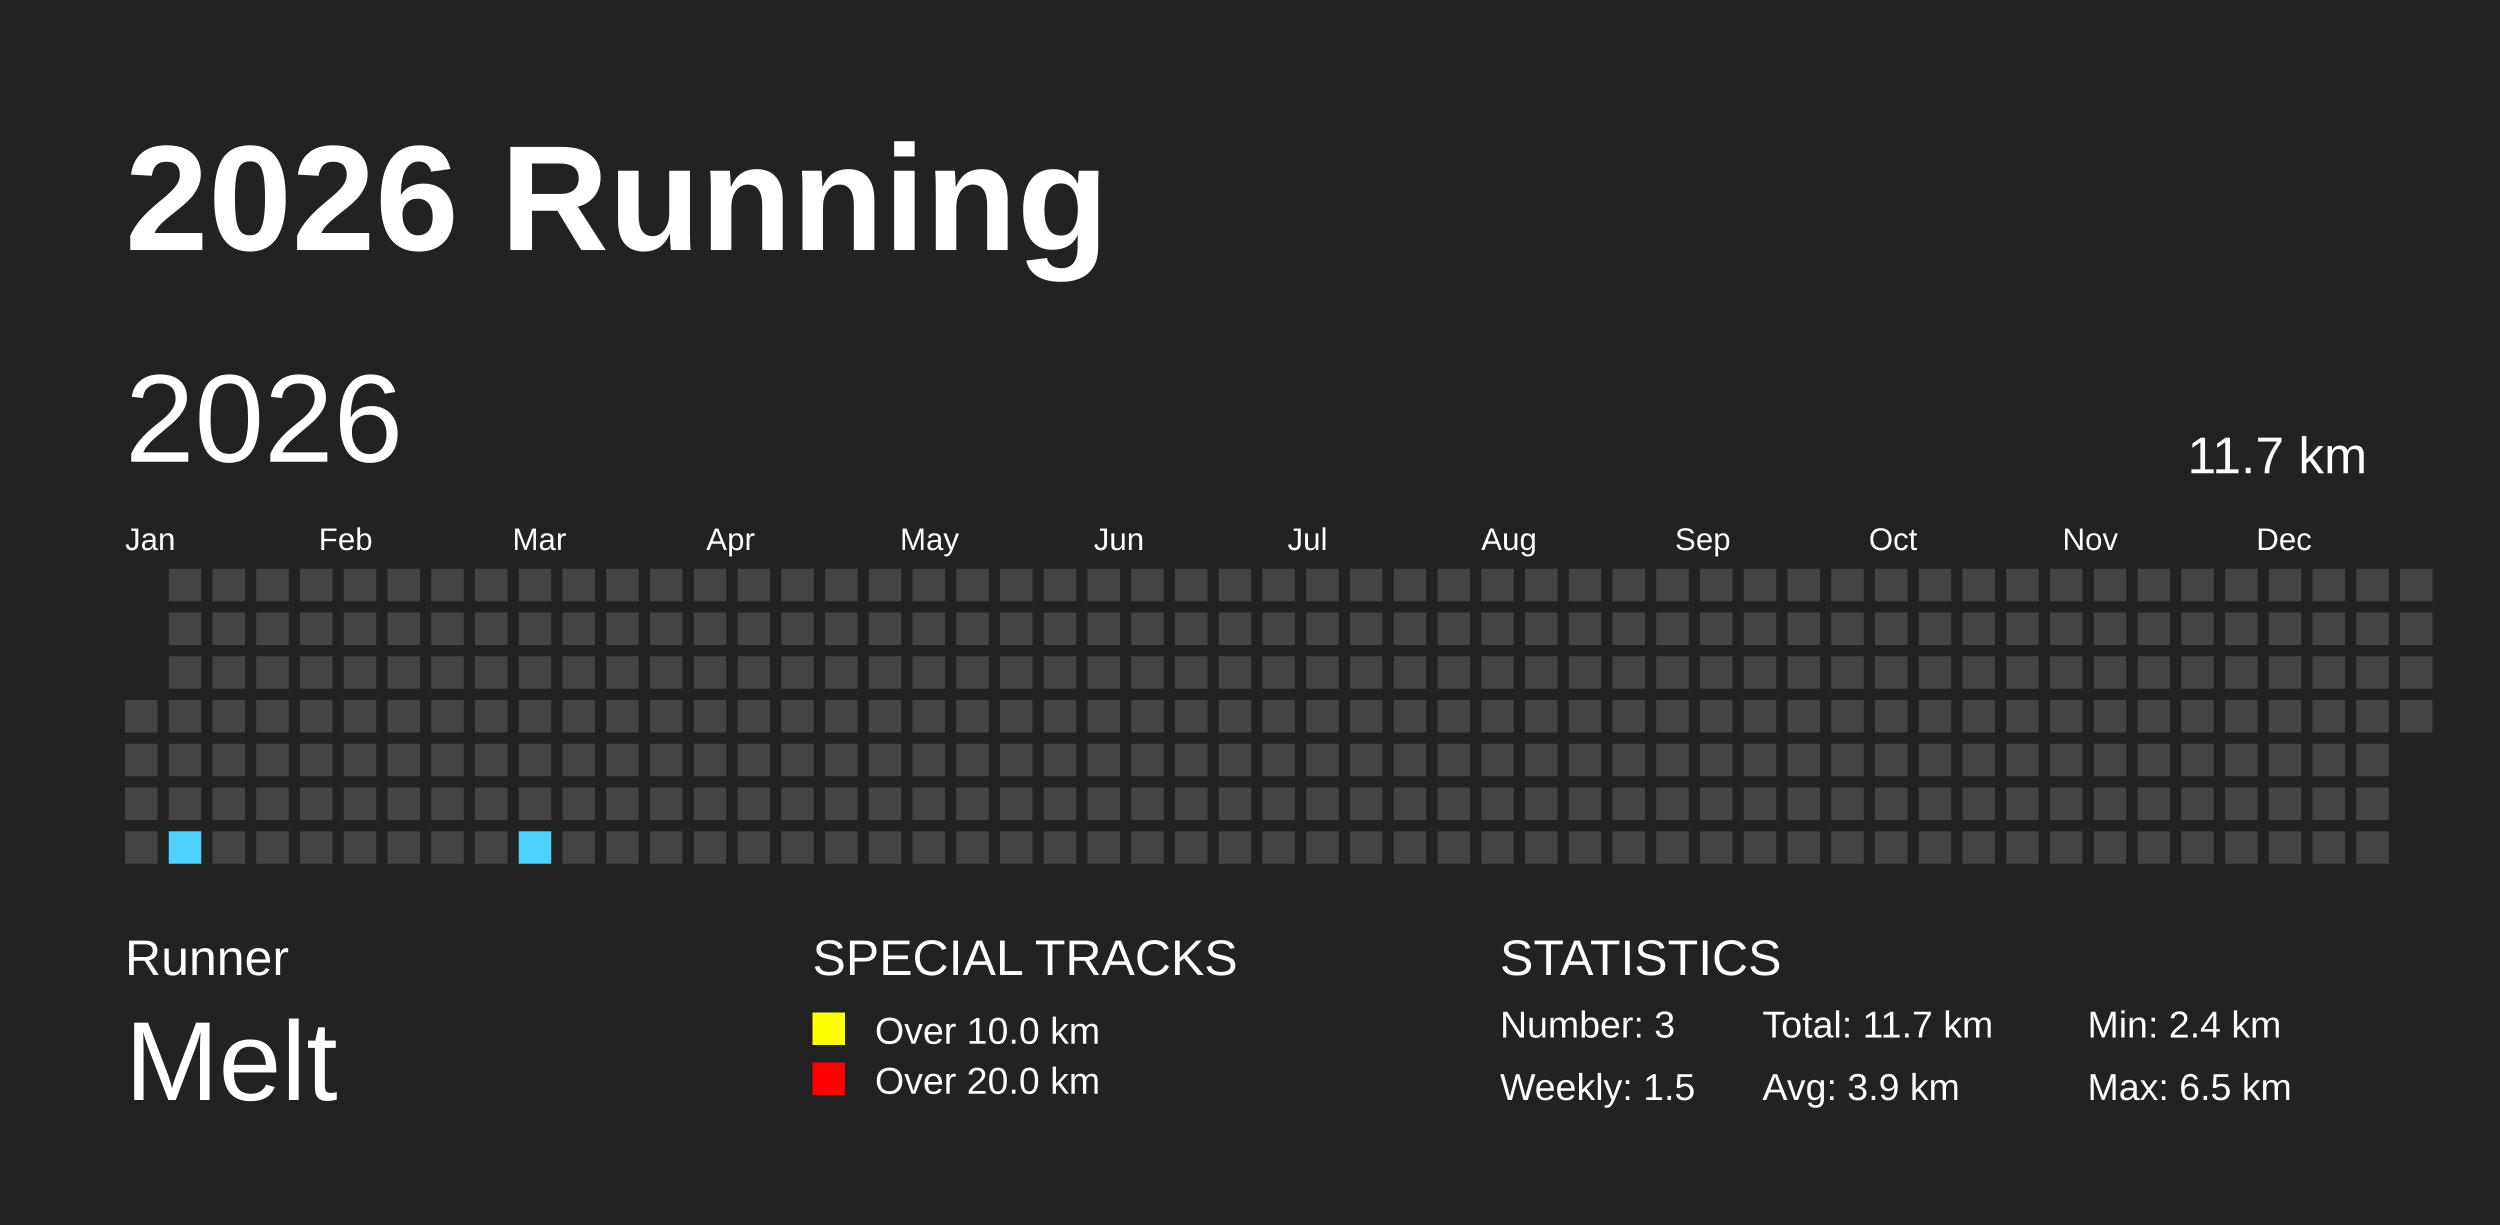
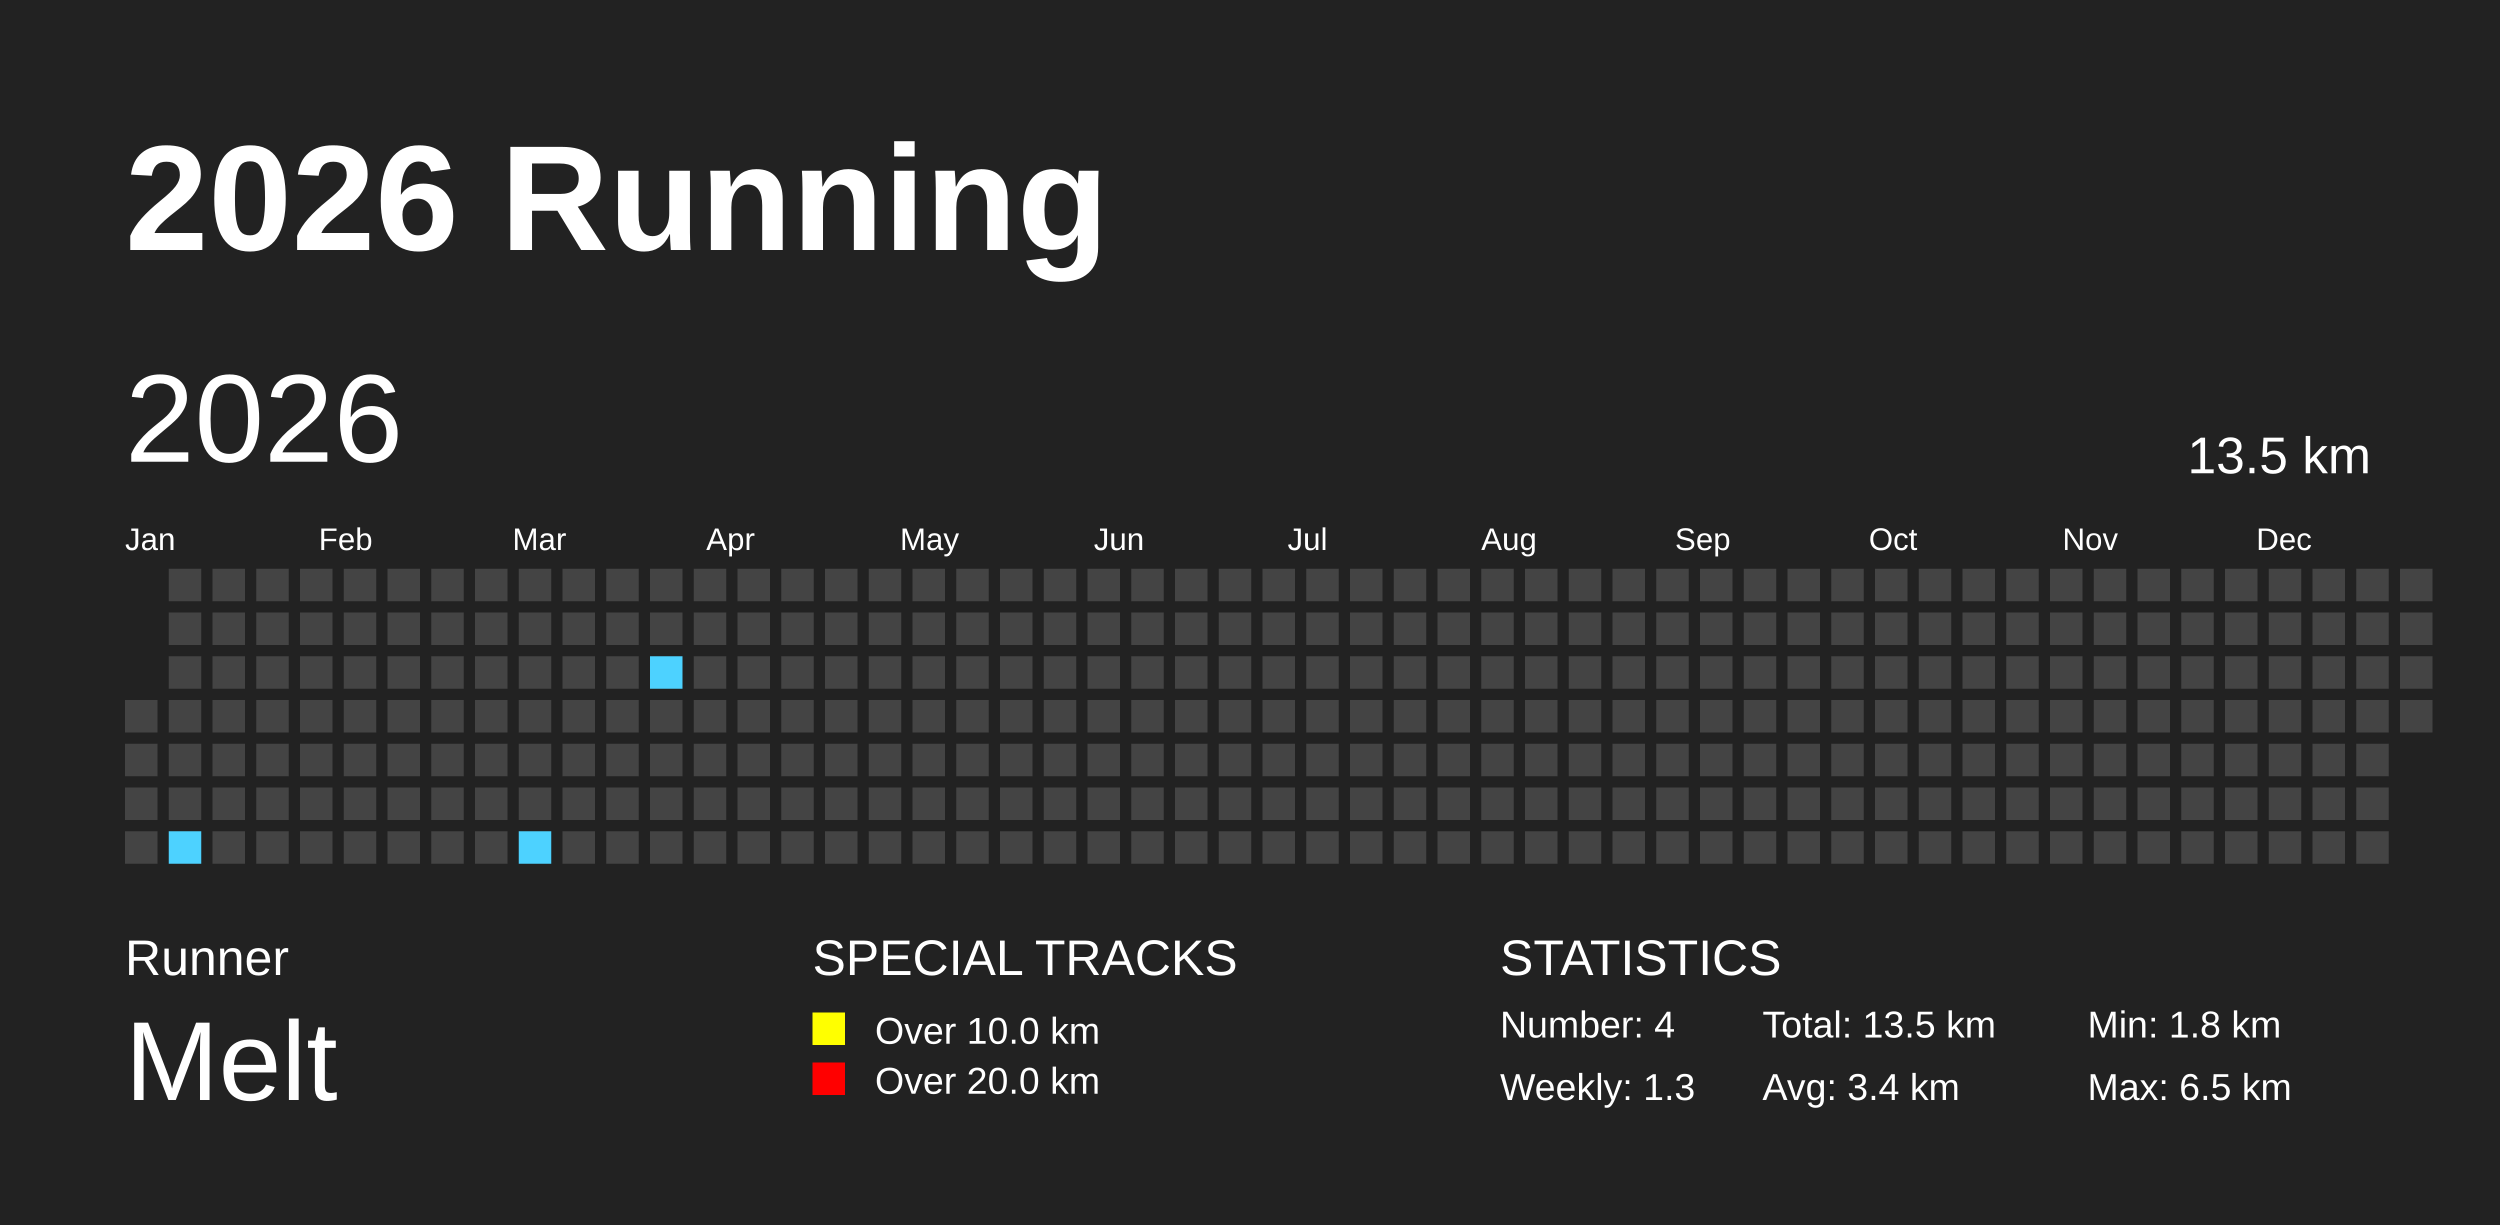
<svg xmlns="http://www.w3.org/2000/svg" baseProfile="full" height="98mm" version="1.1" viewBox="0,0,200,98" width="200mm">
  <defs />
  <rect fill="#222222" height="98" width="200" x="0" y="0" />
  <text fill="#FFFFFF" style="font-size:12px; font-family:Arial; font-weight:bold;" x="10" y="20">2026 Running</text>
  <text fill="#FFFFFF" style="font-size:4px; font-family:Arial" x="10" y="78">Runner</text>
  <text fill="#FFFFFF" style="font-size:9px; font-family:Arial" x="10" y="88">Melt</text>
  <text fill="#FFFFFF" style="font-size:4px; font-family:Arial" x="65" y="78">SPECIAL TRACKS</text>
  <rect fill="yellow" height="2.6" width="2.6" x="65" y="81" />
  <text fill="#FFFFFF" style="font-size:3px; font-family:Arial" x="70" y="83.5">Over 10.0 km</text>
  <rect fill="red" height="2.6" width="2.6" x="65" y="85" />
  <text fill="#FFFFFF" style="font-size:3px; font-family:Arial" x="70" y="87.5">Over 20.0 km</text>
  <text fill="#FFFFFF" style="font-size:4px; font-family:Arial" x="120" y="78">STATISTICS</text>
-   <text fill="#FFFFFF" style="font-size:3px; font-family:Arial" x="120" y="83">Number: 3</text>
-   <text fill="#FFFFFF" style="font-size:3px; font-family:Arial" x="120" y="88">Weekly: 1.5</text>
-   <text fill="#FFFFFF" style="font-size:3px; font-family:Arial" x="141" y="83">Total: 11.7 km</text>
-   <text fill="#FFFFFF" style="font-size:3px; font-family:Arial" x="141" y="88">Avg: 3.9 km</text>
-   <text fill="#FFFFFF" style="font-size:3px; font-family:Arial" x="167" y="83">Min: 2.4 km</text>
+   <text fill="#FFFFFF" style="font-size:3px; font-family:Arial" x="120" y="83">Number: 4</text>
+   <text fill="#FFFFFF" style="font-size:3px; font-family:Arial" x="120" y="88">Weekly: 1.3</text>
+   <text fill="#FFFFFF" style="font-size:3px; font-family:Arial" x="141" y="83">Total: 13.5 km</text>
+   <text fill="#FFFFFF" style="font-size:3px; font-family:Arial" x="141" y="88">Avg: 3.4 km</text>
+   <text fill="#FFFFFF" style="font-size:3px; font-family:Arial" x="167" y="83">Min: 1.8 km</text>
  <text fill="#FFFFFF" style="font-size:3px; font-family:Arial" x="167" y="88">Max: 6.5 km</text>
  <text dominant-baseline="hanging" fill="#FFFFFF" style="font-size:10.0px; font-family:Arial;" x="10" y="30">2026</text>
-   <text dominant-baseline="hanging" fill="#FFFFFF" style="font-size:4.125px; font-family:Arial;" x="175" y="35">11.7 km</text>
+   <text dominant-baseline="hanging" fill="#FFFFFF" style="font-size:4.125px; font-family:Arial;" x="175" y="35">13.5 km</text>
  <text fill="#FFFFFF" style="font-size:2.5px; font-family:Arial" x="10.0" y="44">Jan</text>
  <text fill="#FFFFFF" style="font-size:2.5px; font-family:Arial" x="25.5" y="44">Feb</text>
  <text fill="#FFFFFF" style="font-size:2.5px; font-family:Arial" x="41.0" y="44">Mar</text>
  <text fill="#FFFFFF" style="font-size:2.5px; font-family:Arial" x="56.5" y="44">Apr</text>
  <text fill="#FFFFFF" style="font-size:2.5px; font-family:Arial" x="72.0" y="44">May</text>
  <text fill="#FFFFFF" style="font-size:2.5px; font-family:Arial" x="87.5" y="44">Jun</text>
  <text fill="#FFFFFF" style="font-size:2.5px; font-family:Arial" x="103.0" y="44">Jul</text>
  <text fill="#FFFFFF" style="font-size:2.5px; font-family:Arial" x="118.5" y="44">Aug</text>
  <text fill="#FFFFFF" style="font-size:2.5px; font-family:Arial" x="134.0" y="44">Sep</text>
  <text fill="#FFFFFF" style="font-size:2.5px; font-family:Arial" x="149.5" y="44">Oct</text>
  <text fill="#FFFFFF" style="font-size:2.5px; font-family:Arial" x="165.0" y="44">Nov</text>
  <text fill="#FFFFFF" style="font-size:2.5px; font-family:Arial" x="180.5" y="44">Dec</text>
  <rect fill="#444444" height="2.6" width="2.6" x="10.0" y="56.0" />
  <rect fill="#444444" height="2.6" width="2.6" x="10.0" y="59.5" />
  <rect fill="#444444" height="2.6" width="2.6" x="10.0" y="63.0" />
  <rect fill="#444444" height="2.6" width="2.6" x="10.0" y="66.5" />
  <rect fill="#444444" height="2.6" width="2.6" x="13.5" y="45.5" />
  <rect fill="#444444" height="2.6" width="2.6" x="13.5" y="49.0" />
  <rect fill="#444444" height="2.6" width="2.6" x="13.5" y="52.5" />
  <rect fill="#444444" height="2.6" width="2.6" x="13.5" y="56.0" />
  <rect fill="#444444" height="2.6" width="2.6" x="13.5" y="59.5" />
  <rect fill="#444444" height="2.6" width="2.6" x="13.5" y="63.0" />
  <rect fill="#4DD2FF" height="2.6" width="2.6" x="13.5" y="66.5" />
  <rect fill="#444444" height="2.6" width="2.6" x="17.0" y="45.5" />
  <rect fill="#444444" height="2.6" width="2.6" x="17.0" y="49.0" />
  <rect fill="#444444" height="2.6" width="2.6" x="17.0" y="52.5" />
  <rect fill="#444444" height="2.6" width="2.6" x="17.0" y="56.0" />
  <rect fill="#444444" height="2.6" width="2.6" x="17.0" y="59.5" />
  <rect fill="#444444" height="2.6" width="2.6" x="17.0" y="63.0" />
  <rect fill="#444444" height="2.6" width="2.6" x="17.0" y="66.5" />
  <rect fill="#444444" height="2.6" width="2.6" x="20.5" y="45.5" />
  <rect fill="#444444" height="2.6" width="2.6" x="20.5" y="49.0" />
  <rect fill="#444444" height="2.6" width="2.6" x="20.5" y="52.5" />
  <rect fill="#444444" height="2.6" width="2.6" x="20.5" y="56.0" />
  <rect fill="#444444" height="2.6" width="2.6" x="20.5" y="59.5" />
  <rect fill="#444444" height="2.6" width="2.6" x="20.5" y="63.0" />
  <rect fill="#444444" height="2.6" width="2.6" x="20.5" y="66.5" />
  <rect fill="#444444" height="2.6" width="2.6" x="24.0" y="45.5" />
  <rect fill="#444444" height="2.6" width="2.6" x="24.0" y="49.0" />
  <rect fill="#444444" height="2.6" width="2.6" x="24.0" y="52.5" />
  <rect fill="#444444" height="2.6" width="2.6" x="24.0" y="56.0" />
  <rect fill="#444444" height="2.6" width="2.6" x="24.0" y="59.5" />
  <rect fill="#444444" height="2.6" width="2.6" x="24.0" y="63.0" />
  <rect fill="#444444" height="2.6" width="2.6" x="24.0" y="66.5" />
  <rect fill="#444444" height="2.6" width="2.6" x="27.5" y="45.5" />
  <rect fill="#444444" height="2.6" width="2.6" x="27.5" y="49.0" />
  <rect fill="#444444" height="2.6" width="2.6" x="27.5" y="52.5" />
  <rect fill="#444444" height="2.6" width="2.6" x="27.5" y="56.0" />
  <rect fill="#444444" height="2.6" width="2.6" x="27.5" y="59.5" />
  <rect fill="#444444" height="2.6" width="2.6" x="27.5" y="63.0" />
  <rect fill="#444444" height="2.6" width="2.6" x="27.5" y="66.5" />
  <rect fill="#444444" height="2.6" width="2.6" x="31.0" y="45.5" />
  <rect fill="#444444" height="2.6" width="2.6" x="31.0" y="49.0" />
  <rect fill="#444444" height="2.6" width="2.6" x="31.0" y="52.5" />
  <rect fill="#444444" height="2.6" width="2.6" x="31.0" y="56.0" />
  <rect fill="#444444" height="2.6" width="2.6" x="31.0" y="59.5" />
  <rect fill="#444444" height="2.6" width="2.6" x="31.0" y="63.0" />
  <rect fill="#444444" height="2.6" width="2.6" x="31.0" y="66.5" />
  <rect fill="#444444" height="2.6" width="2.6" x="34.5" y="45.5" />
  <rect fill="#444444" height="2.6" width="2.6" x="34.5" y="49.0" />
  <rect fill="#444444" height="2.6" width="2.6" x="34.5" y="52.5" />
  <rect fill="#444444" height="2.6" width="2.6" x="34.5" y="56.0" />
  <rect fill="#444444" height="2.6" width="2.6" x="34.5" y="59.5" />
  <rect fill="#444444" height="2.6" width="2.6" x="34.5" y="63.0" />
  <rect fill="#444444" height="2.6" width="2.6" x="34.5" y="66.5" />
  <rect fill="#444444" height="2.6" width="2.6" x="38.0" y="45.5" />
  <rect fill="#444444" height="2.6" width="2.6" x="38.0" y="49.0" />
  <rect fill="#444444" height="2.6" width="2.6" x="38.0" y="52.5" />
  <rect fill="#444444" height="2.6" width="2.6" x="38.0" y="56.0" />
  <rect fill="#444444" height="2.6" width="2.6" x="38.0" y="59.5" />
  <rect fill="#444444" height="2.6" width="2.6" x="38.0" y="63.0" />
  <rect fill="#444444" height="2.6" width="2.6" x="38.0" y="66.5" />
  <rect fill="#444444" height="2.6" width="2.6" x="41.5" y="45.5" />
  <rect fill="#444444" height="2.6" width="2.6" x="41.5" y="49.0" />
  <rect fill="#444444" height="2.6" width="2.6" x="41.5" y="52.5" />
  <rect fill="#444444" height="2.6" width="2.6" x="41.5" y="56.0" />
  <rect fill="#444444" height="2.6" width="2.6" x="41.5" y="59.5" />
  <rect fill="#444444" height="2.6" width="2.6" x="41.5" y="63.0" />
  <rect fill="#4DD2FF" height="2.6" width="2.6" x="41.5" y="66.5" />
  <rect fill="#444444" height="2.6" width="2.6" x="45.0" y="45.5" />
  <rect fill="#444444" height="2.6" width="2.6" x="45.0" y="49.0" />
  <rect fill="#444444" height="2.6" width="2.6" x="45.0" y="52.5" />
  <rect fill="#444444" height="2.6" width="2.6" x="45.0" y="56.0" />
  <rect fill="#444444" height="2.6" width="2.6" x="45.0" y="59.5" />
  <rect fill="#444444" height="2.6" width="2.6" x="45.0" y="63.0" />
  <rect fill="#444444" height="2.6" width="2.6" x="45.0" y="66.5" />
  <rect fill="#444444" height="2.6" width="2.6" x="48.5" y="45.5" />
  <rect fill="#444444" height="2.6" width="2.6" x="48.5" y="49.0" />
  <rect fill="#444444" height="2.6" width="2.6" x="48.5" y="52.5" />
  <rect fill="#444444" height="2.6" width="2.6" x="48.5" y="56.0" />
  <rect fill="#444444" height="2.6" width="2.6" x="48.5" y="59.5" />
  <rect fill="#444444" height="2.6" width="2.6" x="48.5" y="63.0" />
  <rect fill="#444444" height="2.6" width="2.6" x="48.5" y="66.5" />
  <rect fill="#444444" height="2.6" width="2.6" x="52.0" y="45.5" />
  <rect fill="#444444" height="2.6" width="2.6" x="52.0" y="49.0" />
-   <rect fill="#444444" height="2.6" width="2.6" x="52.0" y="52.5" />
+   <rect fill="#4DD2FF" height="2.6" width="2.6" x="52.0" y="52.5" />
  <rect fill="#444444" height="2.6" width="2.6" x="52.0" y="56.0" />
  <rect fill="#444444" height="2.6" width="2.6" x="52.0" y="59.5" />
  <rect fill="#444444" height="2.6" width="2.6" x="52.0" y="63.0" />
  <rect fill="#444444" height="2.6" width="2.6" x="52.0" y="66.5" />
  <rect fill="#444444" height="2.6" width="2.6" x="55.5" y="45.5" />
  <rect fill="#444444" height="2.6" width="2.6" x="55.5" y="49.0" />
  <rect fill="#444444" height="2.6" width="2.6" x="55.5" y="52.5" />
  <rect fill="#444444" height="2.6" width="2.6" x="55.5" y="56.0" />
  <rect fill="#444444" height="2.6" width="2.6" x="55.5" y="59.5" />
  <rect fill="#444444" height="2.6" width="2.6" x="55.5" y="63.0" />
  <rect fill="#444444" height="2.6" width="2.6" x="55.5" y="66.5" />
  <rect fill="#444444" height="2.6" width="2.6" x="59.0" y="45.5" />
  <rect fill="#444444" height="2.6" width="2.6" x="59.0" y="49.0" />
  <rect fill="#444444" height="2.6" width="2.6" x="59.0" y="52.5" />
  <rect fill="#444444" height="2.6" width="2.6" x="59.0" y="56.0" />
  <rect fill="#444444" height="2.6" width="2.6" x="59.0" y="59.5" />
  <rect fill="#444444" height="2.6" width="2.6" x="59.0" y="63.0" />
  <rect fill="#444444" height="2.6" width="2.6" x="59.0" y="66.5" />
  <rect fill="#444444" height="2.6" width="2.6" x="62.5" y="45.5" />
  <rect fill="#444444" height="2.6" width="2.6" x="62.5" y="49.0" />
  <rect fill="#444444" height="2.6" width="2.6" x="62.5" y="52.5" />
  <rect fill="#444444" height="2.6" width="2.6" x="62.5" y="56.0" />
  <rect fill="#444444" height="2.6" width="2.6" x="62.5" y="59.5" />
  <rect fill="#444444" height="2.6" width="2.6" x="62.5" y="63.0" />
  <rect fill="#444444" height="2.6" width="2.6" x="62.5" y="66.5" />
  <rect fill="#444444" height="2.6" width="2.6" x="66.0" y="45.5" />
  <rect fill="#444444" height="2.6" width="2.6" x="66.0" y="49.0" />
  <rect fill="#444444" height="2.6" width="2.6" x="66.0" y="52.5" />
  <rect fill="#444444" height="2.6" width="2.6" x="66.0" y="56.0" />
  <rect fill="#444444" height="2.6" width="2.6" x="66.0" y="59.5" />
  <rect fill="#444444" height="2.6" width="2.6" x="66.0" y="63.0" />
  <rect fill="#444444" height="2.6" width="2.6" x="66.0" y="66.5" />
  <rect fill="#444444" height="2.6" width="2.6" x="69.5" y="45.5" />
  <rect fill="#444444" height="2.6" width="2.6" x="69.5" y="49.0" />
  <rect fill="#444444" height="2.6" width="2.6" x="69.5" y="52.5" />
  <rect fill="#444444" height="2.6" width="2.6" x="69.5" y="56.0" />
  <rect fill="#444444" height="2.6" width="2.6" x="69.5" y="59.5" />
  <rect fill="#444444" height="2.6" width="2.6" x="69.5" y="63.0" />
  <rect fill="#444444" height="2.6" width="2.6" x="69.5" y="66.5" />
  <rect fill="#444444" height="2.6" width="2.6" x="73.0" y="45.5" />
  <rect fill="#444444" height="2.6" width="2.6" x="73.0" y="49.0" />
  <rect fill="#444444" height="2.6" width="2.6" x="73.0" y="52.5" />
  <rect fill="#444444" height="2.6" width="2.6" x="73.0" y="56.0" />
  <rect fill="#444444" height="2.6" width="2.6" x="73.0" y="59.5" />
  <rect fill="#444444" height="2.6" width="2.6" x="73.0" y="63.0" />
  <rect fill="#444444" height="2.6" width="2.6" x="73.0" y="66.5" />
  <rect fill="#444444" height="2.6" width="2.6" x="76.5" y="45.5" />
  <rect fill="#444444" height="2.6" width="2.6" x="76.5" y="49.0" />
  <rect fill="#444444" height="2.6" width="2.6" x="76.5" y="52.5" />
  <rect fill="#444444" height="2.6" width="2.6" x="76.5" y="56.0" />
  <rect fill="#444444" height="2.6" width="2.6" x="76.5" y="59.5" />
  <rect fill="#444444" height="2.6" width="2.6" x="76.5" y="63.0" />
  <rect fill="#444444" height="2.6" width="2.6" x="76.5" y="66.5" />
  <rect fill="#444444" height="2.6" width="2.6" x="80.0" y="45.5" />
  <rect fill="#444444" height="2.6" width="2.6" x="80.0" y="49.0" />
  <rect fill="#444444" height="2.6" width="2.6" x="80.0" y="52.5" />
  <rect fill="#444444" height="2.6" width="2.6" x="80.0" y="56.0" />
  <rect fill="#444444" height="2.6" width="2.6" x="80.0" y="59.5" />
  <rect fill="#444444" height="2.6" width="2.6" x="80.0" y="63.0" />
  <rect fill="#444444" height="2.6" width="2.6" x="80.0" y="66.5" />
  <rect fill="#444444" height="2.6" width="2.6" x="83.5" y="45.5" />
  <rect fill="#444444" height="2.6" width="2.6" x="83.5" y="49.0" />
  <rect fill="#444444" height="2.6" width="2.6" x="83.5" y="52.5" />
  <rect fill="#444444" height="2.6" width="2.6" x="83.5" y="56.0" />
  <rect fill="#444444" height="2.6" width="2.6" x="83.5" y="59.5" />
  <rect fill="#444444" height="2.6" width="2.6" x="83.5" y="63.0" />
  <rect fill="#444444" height="2.6" width="2.6" x="83.5" y="66.5" />
  <rect fill="#444444" height="2.6" width="2.6" x="87.0" y="45.5" />
  <rect fill="#444444" height="2.6" width="2.6" x="87.0" y="49.0" />
  <rect fill="#444444" height="2.6" width="2.6" x="87.0" y="52.5" />
  <rect fill="#444444" height="2.6" width="2.6" x="87.0" y="56.0" />
  <rect fill="#444444" height="2.6" width="2.6" x="87.0" y="59.5" />
  <rect fill="#444444" height="2.6" width="2.6" x="87.0" y="63.0" />
  <rect fill="#444444" height="2.6" width="2.6" x="87.0" y="66.5" />
  <rect fill="#444444" height="2.6" width="2.6" x="90.5" y="45.5" />
  <rect fill="#444444" height="2.6" width="2.6" x="90.5" y="49.0" />
  <rect fill="#444444" height="2.6" width="2.6" x="90.5" y="52.5" />
  <rect fill="#444444" height="2.6" width="2.6" x="90.5" y="56.0" />
  <rect fill="#444444" height="2.6" width="2.6" x="90.5" y="59.5" />
  <rect fill="#444444" height="2.6" width="2.6" x="90.5" y="63.0" />
  <rect fill="#444444" height="2.6" width="2.6" x="90.5" y="66.5" />
  <rect fill="#444444" height="2.6" width="2.6" x="94.0" y="45.5" />
  <rect fill="#444444" height="2.6" width="2.6" x="94.0" y="49.0" />
  <rect fill="#444444" height="2.6" width="2.6" x="94.0" y="52.5" />
  <rect fill="#444444" height="2.6" width="2.6" x="94.0" y="56.0" />
  <rect fill="#444444" height="2.6" width="2.6" x="94.0" y="59.5" />
  <rect fill="#444444" height="2.6" width="2.6" x="94.0" y="63.0" />
  <rect fill="#444444" height="2.6" width="2.6" x="94.0" y="66.5" />
  <rect fill="#444444" height="2.6" width="2.6" x="97.5" y="45.5" />
  <rect fill="#444444" height="2.6" width="2.6" x="97.5" y="49.0" />
  <rect fill="#444444" height="2.6" width="2.6" x="97.5" y="52.5" />
  <rect fill="#444444" height="2.6" width="2.6" x="97.5" y="56.0" />
  <rect fill="#444444" height="2.6" width="2.6" x="97.5" y="59.5" />
  <rect fill="#444444" height="2.6" width="2.6" x="97.5" y="63.0" />
  <rect fill="#444444" height="2.6" width="2.6" x="97.5" y="66.5" />
  <rect fill="#444444" height="2.6" width="2.6" x="101.0" y="45.5" />
  <rect fill="#444444" height="2.6" width="2.6" x="101.0" y="49.0" />
  <rect fill="#444444" height="2.6" width="2.6" x="101.0" y="52.5" />
  <rect fill="#444444" height="2.6" width="2.6" x="101.0" y="56.0" />
  <rect fill="#444444" height="2.6" width="2.6" x="101.0" y="59.5" />
  <rect fill="#444444" height="2.6" width="2.6" x="101.0" y="63.0" />
  <rect fill="#444444" height="2.6" width="2.6" x="101.0" y="66.5" />
  <rect fill="#444444" height="2.6" width="2.6" x="104.5" y="45.5" />
  <rect fill="#444444" height="2.6" width="2.6" x="104.5" y="49.0" />
  <rect fill="#444444" height="2.6" width="2.6" x="104.5" y="52.5" />
  <rect fill="#444444" height="2.6" width="2.6" x="104.5" y="56.0" />
  <rect fill="#444444" height="2.6" width="2.6" x="104.5" y="59.5" />
  <rect fill="#444444" height="2.6" width="2.6" x="104.5" y="63.0" />
  <rect fill="#444444" height="2.6" width="2.6" x="104.5" y="66.5" />
  <rect fill="#444444" height="2.6" width="2.6" x="108.0" y="45.5" />
  <rect fill="#444444" height="2.6" width="2.6" x="108.0" y="49.0" />
  <rect fill="#444444" height="2.6" width="2.6" x="108.0" y="52.5" />
  <rect fill="#444444" height="2.6" width="2.6" x="108.0" y="56.0" />
  <rect fill="#444444" height="2.6" width="2.6" x="108.0" y="59.5" />
  <rect fill="#444444" height="2.6" width="2.6" x="108.0" y="63.0" />
  <rect fill="#444444" height="2.6" width="2.6" x="108.0" y="66.5" />
  <rect fill="#444444" height="2.6" width="2.6" x="111.5" y="45.5" />
  <rect fill="#444444" height="2.6" width="2.6" x="111.5" y="49.0" />
  <rect fill="#444444" height="2.6" width="2.6" x="111.5" y="52.5" />
  <rect fill="#444444" height="2.6" width="2.6" x="111.5" y="56.0" />
  <rect fill="#444444" height="2.6" width="2.6" x="111.5" y="59.5" />
  <rect fill="#444444" height="2.6" width="2.6" x="111.5" y="63.0" />
  <rect fill="#444444" height="2.6" width="2.6" x="111.5" y="66.5" />
  <rect fill="#444444" height="2.6" width="2.6" x="115.0" y="45.5" />
  <rect fill="#444444" height="2.6" width="2.6" x="115.0" y="49.0" />
  <rect fill="#444444" height="2.6" width="2.6" x="115.0" y="52.5" />
  <rect fill="#444444" height="2.6" width="2.6" x="115.0" y="56.0" />
  <rect fill="#444444" height="2.6" width="2.6" x="115.0" y="59.5" />
  <rect fill="#444444" height="2.6" width="2.6" x="115.0" y="63.0" />
  <rect fill="#444444" height="2.6" width="2.6" x="115.0" y="66.5" />
  <rect fill="#444444" height="2.6" width="2.6" x="118.5" y="45.5" />
  <rect fill="#444444" height="2.6" width="2.6" x="118.5" y="49.0" />
  <rect fill="#444444" height="2.6" width="2.6" x="118.5" y="52.5" />
  <rect fill="#444444" height="2.6" width="2.6" x="118.5" y="56.0" />
  <rect fill="#444444" height="2.6" width="2.6" x="118.5" y="59.5" />
  <rect fill="#444444" height="2.6" width="2.6" x="118.5" y="63.0" />
  <rect fill="#444444" height="2.6" width="2.6" x="118.5" y="66.5" />
  <rect fill="#444444" height="2.6" width="2.6" x="122.0" y="45.5" />
  <rect fill="#444444" height="2.6" width="2.6" x="122.0" y="49.0" />
  <rect fill="#444444" height="2.6" width="2.6" x="122.0" y="52.5" />
  <rect fill="#444444" height="2.6" width="2.6" x="122.0" y="56.0" />
  <rect fill="#444444" height="2.6" width="2.6" x="122.0" y="59.5" />
  <rect fill="#444444" height="2.6" width="2.6" x="122.0" y="63.0" />
  <rect fill="#444444" height="2.6" width="2.6" x="122.0" y="66.5" />
  <rect fill="#444444" height="2.6" width="2.6" x="125.5" y="45.5" />
  <rect fill="#444444" height="2.6" width="2.6" x="125.5" y="49.0" />
  <rect fill="#444444" height="2.6" width="2.6" x="125.5" y="52.5" />
  <rect fill="#444444" height="2.6" width="2.6" x="125.5" y="56.0" />
  <rect fill="#444444" height="2.6" width="2.6" x="125.5" y="59.5" />
  <rect fill="#444444" height="2.6" width="2.6" x="125.5" y="63.0" />
  <rect fill="#444444" height="2.6" width="2.6" x="125.5" y="66.5" />
  <rect fill="#444444" height="2.6" width="2.6" x="129.0" y="45.5" />
  <rect fill="#444444" height="2.6" width="2.6" x="129.0" y="49.0" />
  <rect fill="#444444" height="2.6" width="2.6" x="129.0" y="52.5" />
  <rect fill="#444444" height="2.6" width="2.6" x="129.0" y="56.0" />
  <rect fill="#444444" height="2.6" width="2.6" x="129.0" y="59.5" />
  <rect fill="#444444" height="2.6" width="2.6" x="129.0" y="63.0" />
  <rect fill="#444444" height="2.6" width="2.6" x="129.0" y="66.5" />
  <rect fill="#444444" height="2.6" width="2.6" x="132.5" y="45.5" />
  <rect fill="#444444" height="2.6" width="2.6" x="132.5" y="49.0" />
  <rect fill="#444444" height="2.6" width="2.6" x="132.5" y="52.5" />
  <rect fill="#444444" height="2.6" width="2.6" x="132.5" y="56.0" />
  <rect fill="#444444" height="2.6" width="2.6" x="132.5" y="59.5" />
  <rect fill="#444444" height="2.6" width="2.6" x="132.5" y="63.0" />
  <rect fill="#444444" height="2.6" width="2.6" x="132.5" y="66.5" />
  <rect fill="#444444" height="2.6" width="2.6" x="136.0" y="45.5" />
  <rect fill="#444444" height="2.6" width="2.6" x="136.0" y="49.0" />
  <rect fill="#444444" height="2.6" width="2.6" x="136.0" y="52.5" />
  <rect fill="#444444" height="2.6" width="2.6" x="136.0" y="56.0" />
  <rect fill="#444444" height="2.6" width="2.6" x="136.0" y="59.5" />
  <rect fill="#444444" height="2.6" width="2.6" x="136.0" y="63.0" />
  <rect fill="#444444" height="2.6" width="2.6" x="136.0" y="66.5" />
  <rect fill="#444444" height="2.6" width="2.6" x="139.5" y="45.5" />
  <rect fill="#444444" height="2.6" width="2.6" x="139.5" y="49.0" />
  <rect fill="#444444" height="2.6" width="2.6" x="139.5" y="52.5" />
  <rect fill="#444444" height="2.6" width="2.6" x="139.5" y="56.0" />
  <rect fill="#444444" height="2.6" width="2.6" x="139.5" y="59.5" />
  <rect fill="#444444" height="2.6" width="2.6" x="139.5" y="63.0" />
  <rect fill="#444444" height="2.6" width="2.6" x="139.5" y="66.5" />
  <rect fill="#444444" height="2.6" width="2.6" x="143.0" y="45.5" />
  <rect fill="#444444" height="2.6" width="2.6" x="143.0" y="49.0" />
  <rect fill="#444444" height="2.6" width="2.6" x="143.0" y="52.5" />
  <rect fill="#444444" height="2.6" width="2.6" x="143.0" y="56.0" />
  <rect fill="#444444" height="2.6" width="2.6" x="143.0" y="59.5" />
  <rect fill="#444444" height="2.6" width="2.6" x="143.0" y="63.0" />
  <rect fill="#444444" height="2.6" width="2.6" x="143.0" y="66.5" />
  <rect fill="#444444" height="2.6" width="2.6" x="146.5" y="45.5" />
  <rect fill="#444444" height="2.6" width="2.6" x="146.5" y="49.0" />
  <rect fill="#444444" height="2.6" width="2.6" x="146.5" y="52.5" />
  <rect fill="#444444" height="2.6" width="2.6" x="146.5" y="56.0" />
  <rect fill="#444444" height="2.6" width="2.6" x="146.5" y="59.5" />
  <rect fill="#444444" height="2.6" width="2.6" x="146.5" y="63.0" />
  <rect fill="#444444" height="2.6" width="2.6" x="146.5" y="66.5" />
  <rect fill="#444444" height="2.6" width="2.6" x="150.0" y="45.5" />
  <rect fill="#444444" height="2.6" width="2.6" x="150.0" y="49.0" />
  <rect fill="#444444" height="2.6" width="2.6" x="150.0" y="52.5" />
  <rect fill="#444444" height="2.6" width="2.6" x="150.0" y="56.0" />
  <rect fill="#444444" height="2.6" width="2.6" x="150.0" y="59.5" />
  <rect fill="#444444" height="2.6" width="2.6" x="150.0" y="63.0" />
  <rect fill="#444444" height="2.6" width="2.6" x="150.0" y="66.5" />
  <rect fill="#444444" height="2.6" width="2.6" x="153.5" y="45.5" />
  <rect fill="#444444" height="2.6" width="2.6" x="153.5" y="49.0" />
  <rect fill="#444444" height="2.6" width="2.6" x="153.5" y="52.5" />
  <rect fill="#444444" height="2.6" width="2.6" x="153.5" y="56.0" />
  <rect fill="#444444" height="2.6" width="2.6" x="153.5" y="59.5" />
  <rect fill="#444444" height="2.6" width="2.6" x="153.5" y="63.0" />
  <rect fill="#444444" height="2.6" width="2.6" x="153.5" y="66.5" />
  <rect fill="#444444" height="2.6" width="2.6" x="157.0" y="45.5" />
  <rect fill="#444444" height="2.6" width="2.6" x="157.0" y="49.0" />
  <rect fill="#444444" height="2.6" width="2.6" x="157.0" y="52.5" />
  <rect fill="#444444" height="2.6" width="2.6" x="157.0" y="56.0" />
  <rect fill="#444444" height="2.6" width="2.6" x="157.0" y="59.5" />
  <rect fill="#444444" height="2.6" width="2.6" x="157.0" y="63.0" />
  <rect fill="#444444" height="2.6" width="2.6" x="157.0" y="66.5" />
  <rect fill="#444444" height="2.6" width="2.6" x="160.5" y="45.5" />
  <rect fill="#444444" height="2.6" width="2.6" x="160.5" y="49.0" />
  <rect fill="#444444" height="2.6" width="2.6" x="160.5" y="52.5" />
  <rect fill="#444444" height="2.6" width="2.6" x="160.5" y="56.0" />
  <rect fill="#444444" height="2.6" width="2.6" x="160.5" y="59.5" />
  <rect fill="#444444" height="2.6" width="2.6" x="160.5" y="63.0" />
  <rect fill="#444444" height="2.6" width="2.6" x="160.5" y="66.5" />
  <rect fill="#444444" height="2.6" width="2.6" x="164.0" y="45.5" />
  <rect fill="#444444" height="2.6" width="2.6" x="164.0" y="49.0" />
  <rect fill="#444444" height="2.6" width="2.6" x="164.0" y="52.5" />
  <rect fill="#444444" height="2.6" width="2.6" x="164.0" y="56.0" />
  <rect fill="#444444" height="2.6" width="2.6" x="164.0" y="59.5" />
  <rect fill="#444444" height="2.6" width="2.6" x="164.0" y="63.0" />
  <rect fill="#444444" height="2.6" width="2.6" x="164.0" y="66.5" />
  <rect fill="#444444" height="2.6" width="2.6" x="167.5" y="45.5" />
  <rect fill="#444444" height="2.6" width="2.6" x="167.5" y="49.0" />
  <rect fill="#444444" height="2.6" width="2.6" x="167.5" y="52.5" />
  <rect fill="#444444" height="2.6" width="2.6" x="167.5" y="56.0" />
  <rect fill="#444444" height="2.6" width="2.6" x="167.5" y="59.5" />
  <rect fill="#444444" height="2.6" width="2.6" x="167.5" y="63.0" />
  <rect fill="#444444" height="2.6" width="2.6" x="167.5" y="66.5" />
  <rect fill="#444444" height="2.6" width="2.6" x="171.0" y="45.5" />
  <rect fill="#444444" height="2.6" width="2.6" x="171.0" y="49.0" />
  <rect fill="#444444" height="2.6" width="2.6" x="171.0" y="52.5" />
  <rect fill="#444444" height="2.6" width="2.6" x="171.0" y="56.0" />
  <rect fill="#444444" height="2.6" width="2.6" x="171.0" y="59.5" />
  <rect fill="#444444" height="2.6" width="2.6" x="171.0" y="63.0" />
  <rect fill="#444444" height="2.6" width="2.6" x="171.0" y="66.5" />
  <rect fill="#444444" height="2.6" width="2.6" x="174.5" y="45.5" />
  <rect fill="#444444" height="2.6" width="2.6" x="174.5" y="49.0" />
  <rect fill="#444444" height="2.6" width="2.6" x="174.5" y="52.5" />
  <rect fill="#444444" height="2.6" width="2.6" x="174.5" y="56.0" />
  <rect fill="#444444" height="2.6" width="2.6" x="174.5" y="59.5" />
  <rect fill="#444444" height="2.6" width="2.6" x="174.5" y="63.0" />
  <rect fill="#444444" height="2.6" width="2.6" x="174.5" y="66.5" />
  <rect fill="#444444" height="2.6" width="2.6" x="178.0" y="45.5" />
  <rect fill="#444444" height="2.6" width="2.6" x="178.0" y="49.0" />
  <rect fill="#444444" height="2.6" width="2.6" x="178.0" y="52.5" />
  <rect fill="#444444" height="2.6" width="2.6" x="178.0" y="56.0" />
  <rect fill="#444444" height="2.6" width="2.6" x="178.0" y="59.5" />
  <rect fill="#444444" height="2.6" width="2.6" x="178.0" y="63.0" />
  <rect fill="#444444" height="2.6" width="2.6" x="178.0" y="66.5" />
  <rect fill="#444444" height="2.6" width="2.6" x="181.5" y="45.5" />
  <rect fill="#444444" height="2.6" width="2.6" x="181.5" y="49.0" />
  <rect fill="#444444" height="2.6" width="2.6" x="181.5" y="52.5" />
  <rect fill="#444444" height="2.6" width="2.6" x="181.5" y="56.0" />
  <rect fill="#444444" height="2.6" width="2.6" x="181.5" y="59.5" />
  <rect fill="#444444" height="2.6" width="2.6" x="181.5" y="63.0" />
  <rect fill="#444444" height="2.6" width="2.6" x="181.5" y="66.5" />
  <rect fill="#444444" height="2.6" width="2.6" x="185.0" y="45.5" />
  <rect fill="#444444" height="2.6" width="2.6" x="185.0" y="49.0" />
  <rect fill="#444444" height="2.6" width="2.6" x="185.0" y="52.5" />
  <rect fill="#444444" height="2.6" width="2.6" x="185.0" y="56.0" />
  <rect fill="#444444" height="2.6" width="2.6" x="185.0" y="59.5" />
  <rect fill="#444444" height="2.6" width="2.6" x="185.0" y="63.0" />
  <rect fill="#444444" height="2.6" width="2.6" x="185.0" y="66.5" />
  <rect fill="#444444" height="2.6" width="2.6" x="188.5" y="45.5" />
  <rect fill="#444444" height="2.6" width="2.6" x="188.5" y="49.0" />
  <rect fill="#444444" height="2.6" width="2.6" x="188.5" y="52.5" />
  <rect fill="#444444" height="2.6" width="2.6" x="188.5" y="56.0" />
  <rect fill="#444444" height="2.6" width="2.6" x="188.5" y="59.5" />
  <rect fill="#444444" height="2.6" width="2.6" x="188.5" y="63.0" />
  <rect fill="#444444" height="2.6" width="2.6" x="188.5" y="66.5" />
  <rect fill="#444444" height="2.6" width="2.6" x="192.0" y="45.5" />
  <rect fill="#444444" height="2.6" width="2.6" x="192.0" y="49.0" />
  <rect fill="#444444" height="2.6" width="2.6" x="192.0" y="52.5" />
  <rect fill="#444444" height="2.6" width="2.6" x="192.0" y="56.0" />
</svg>
